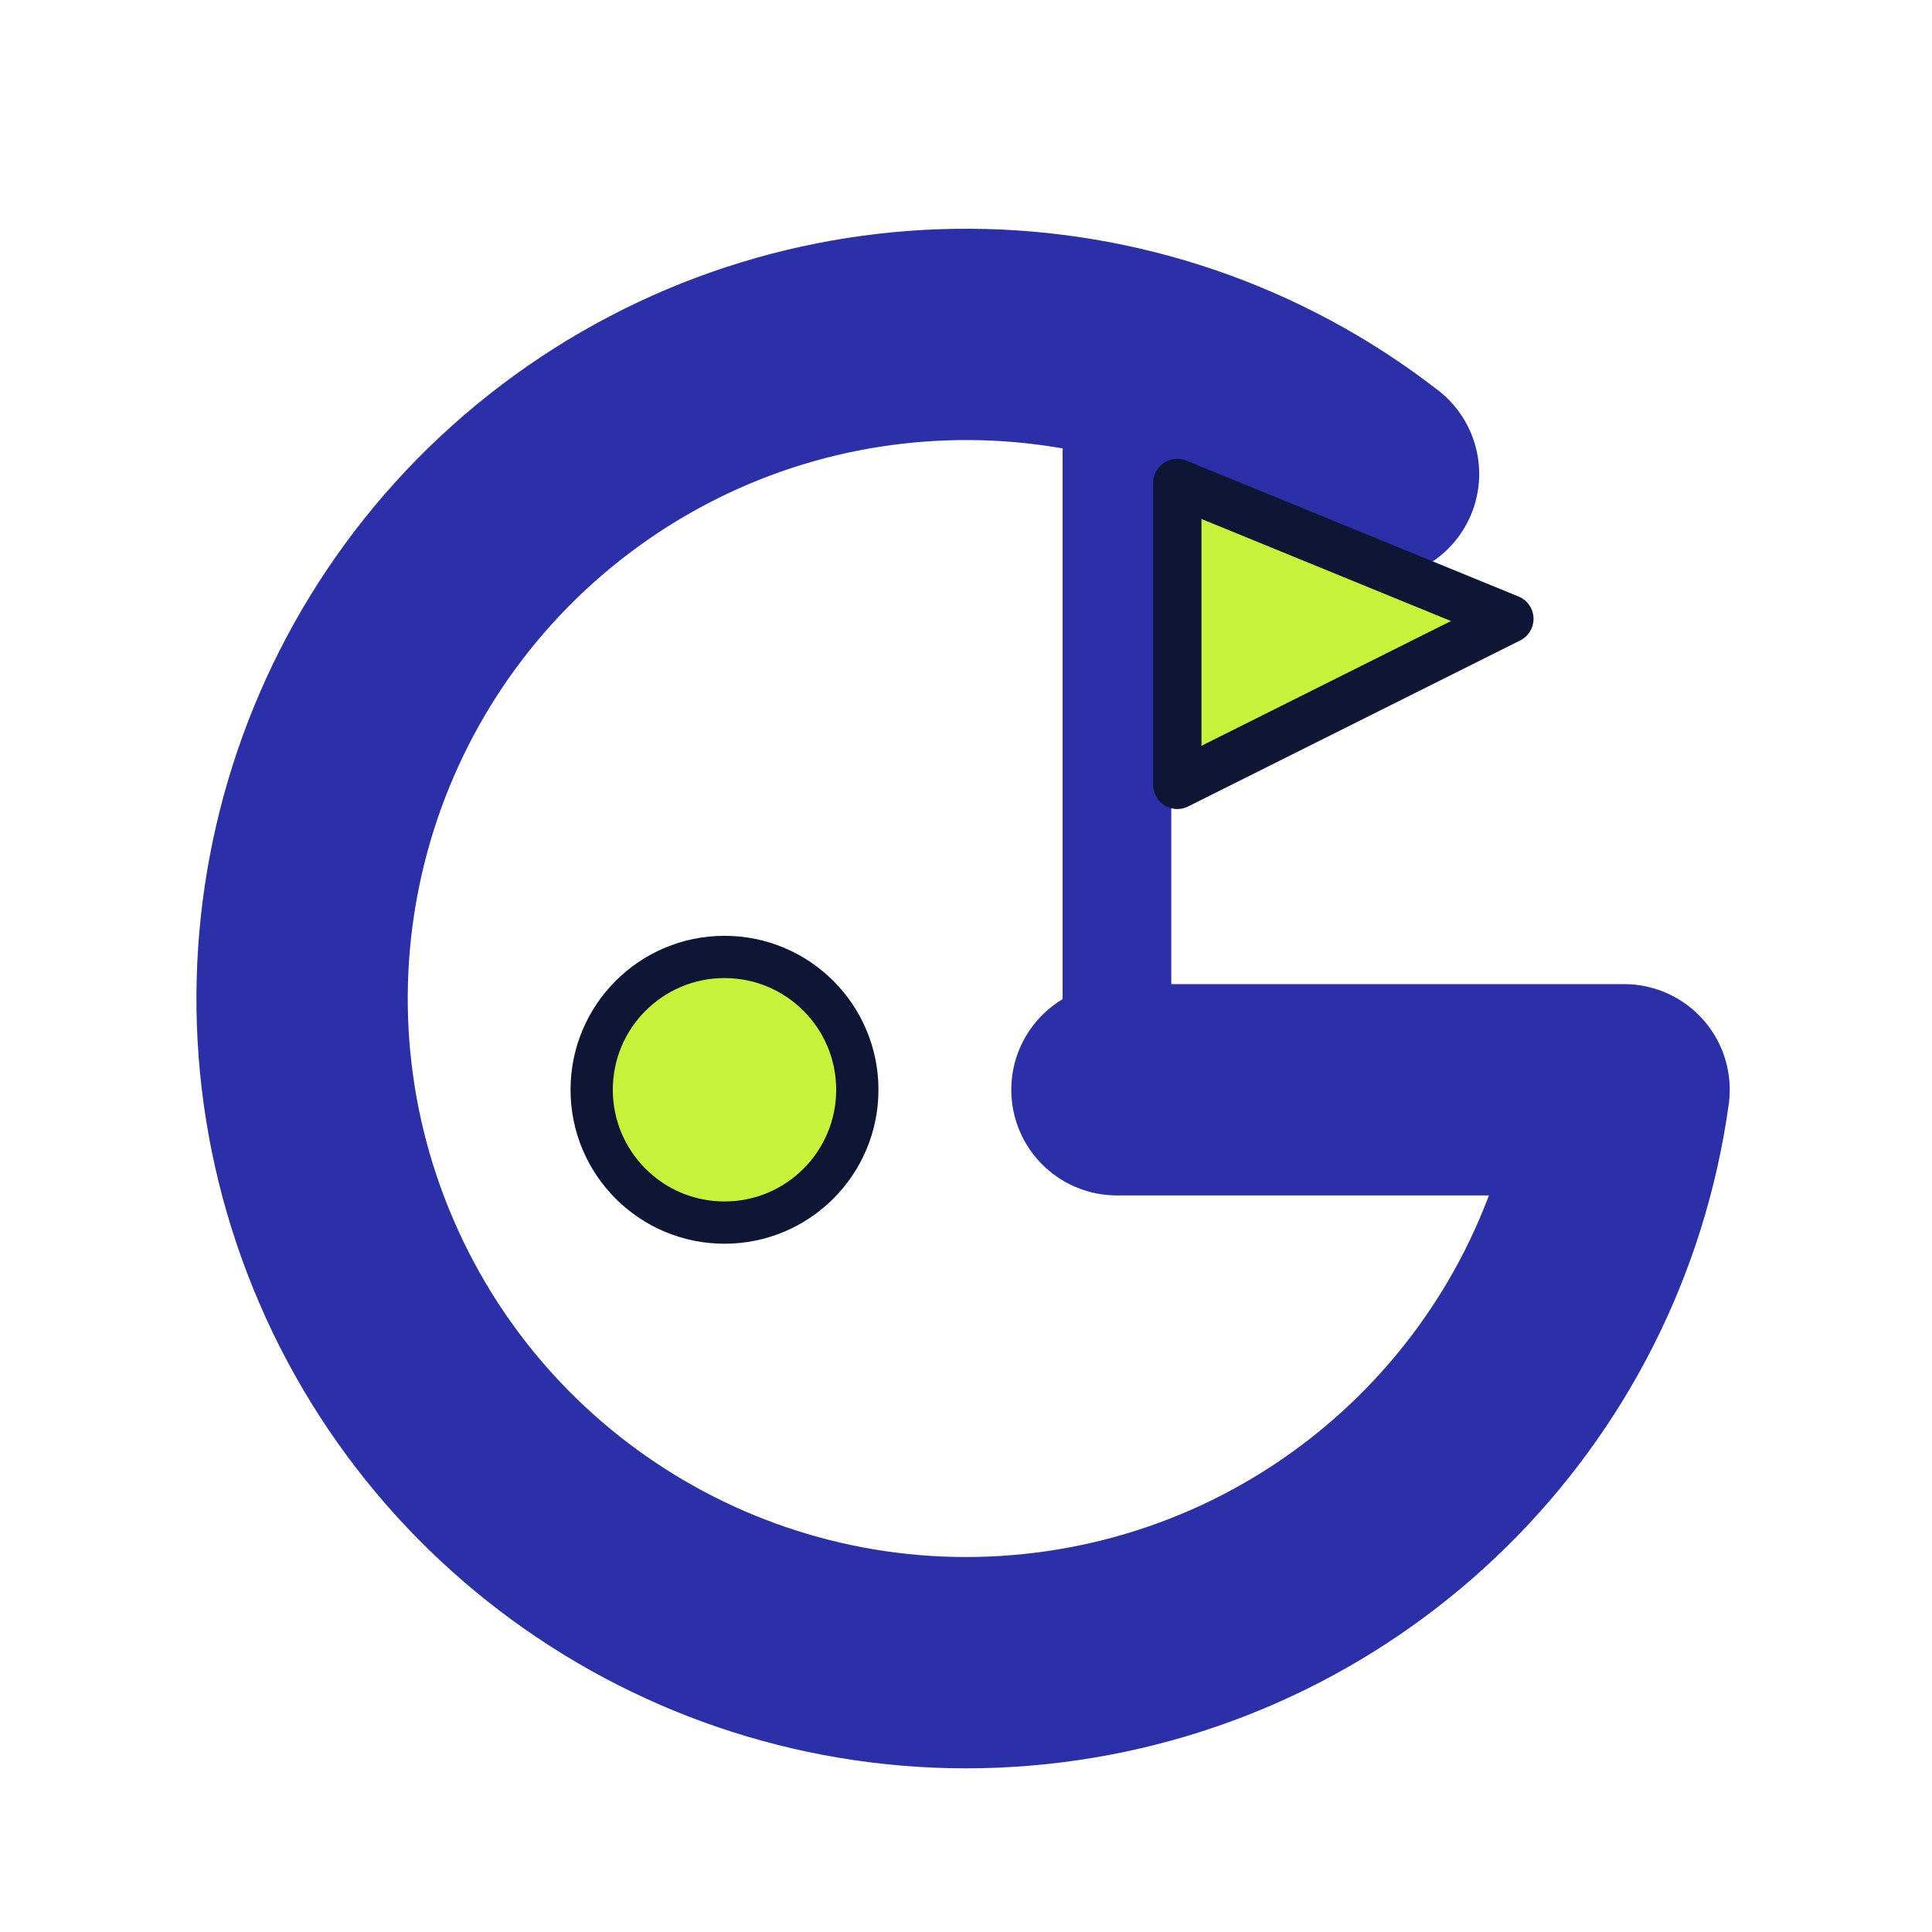
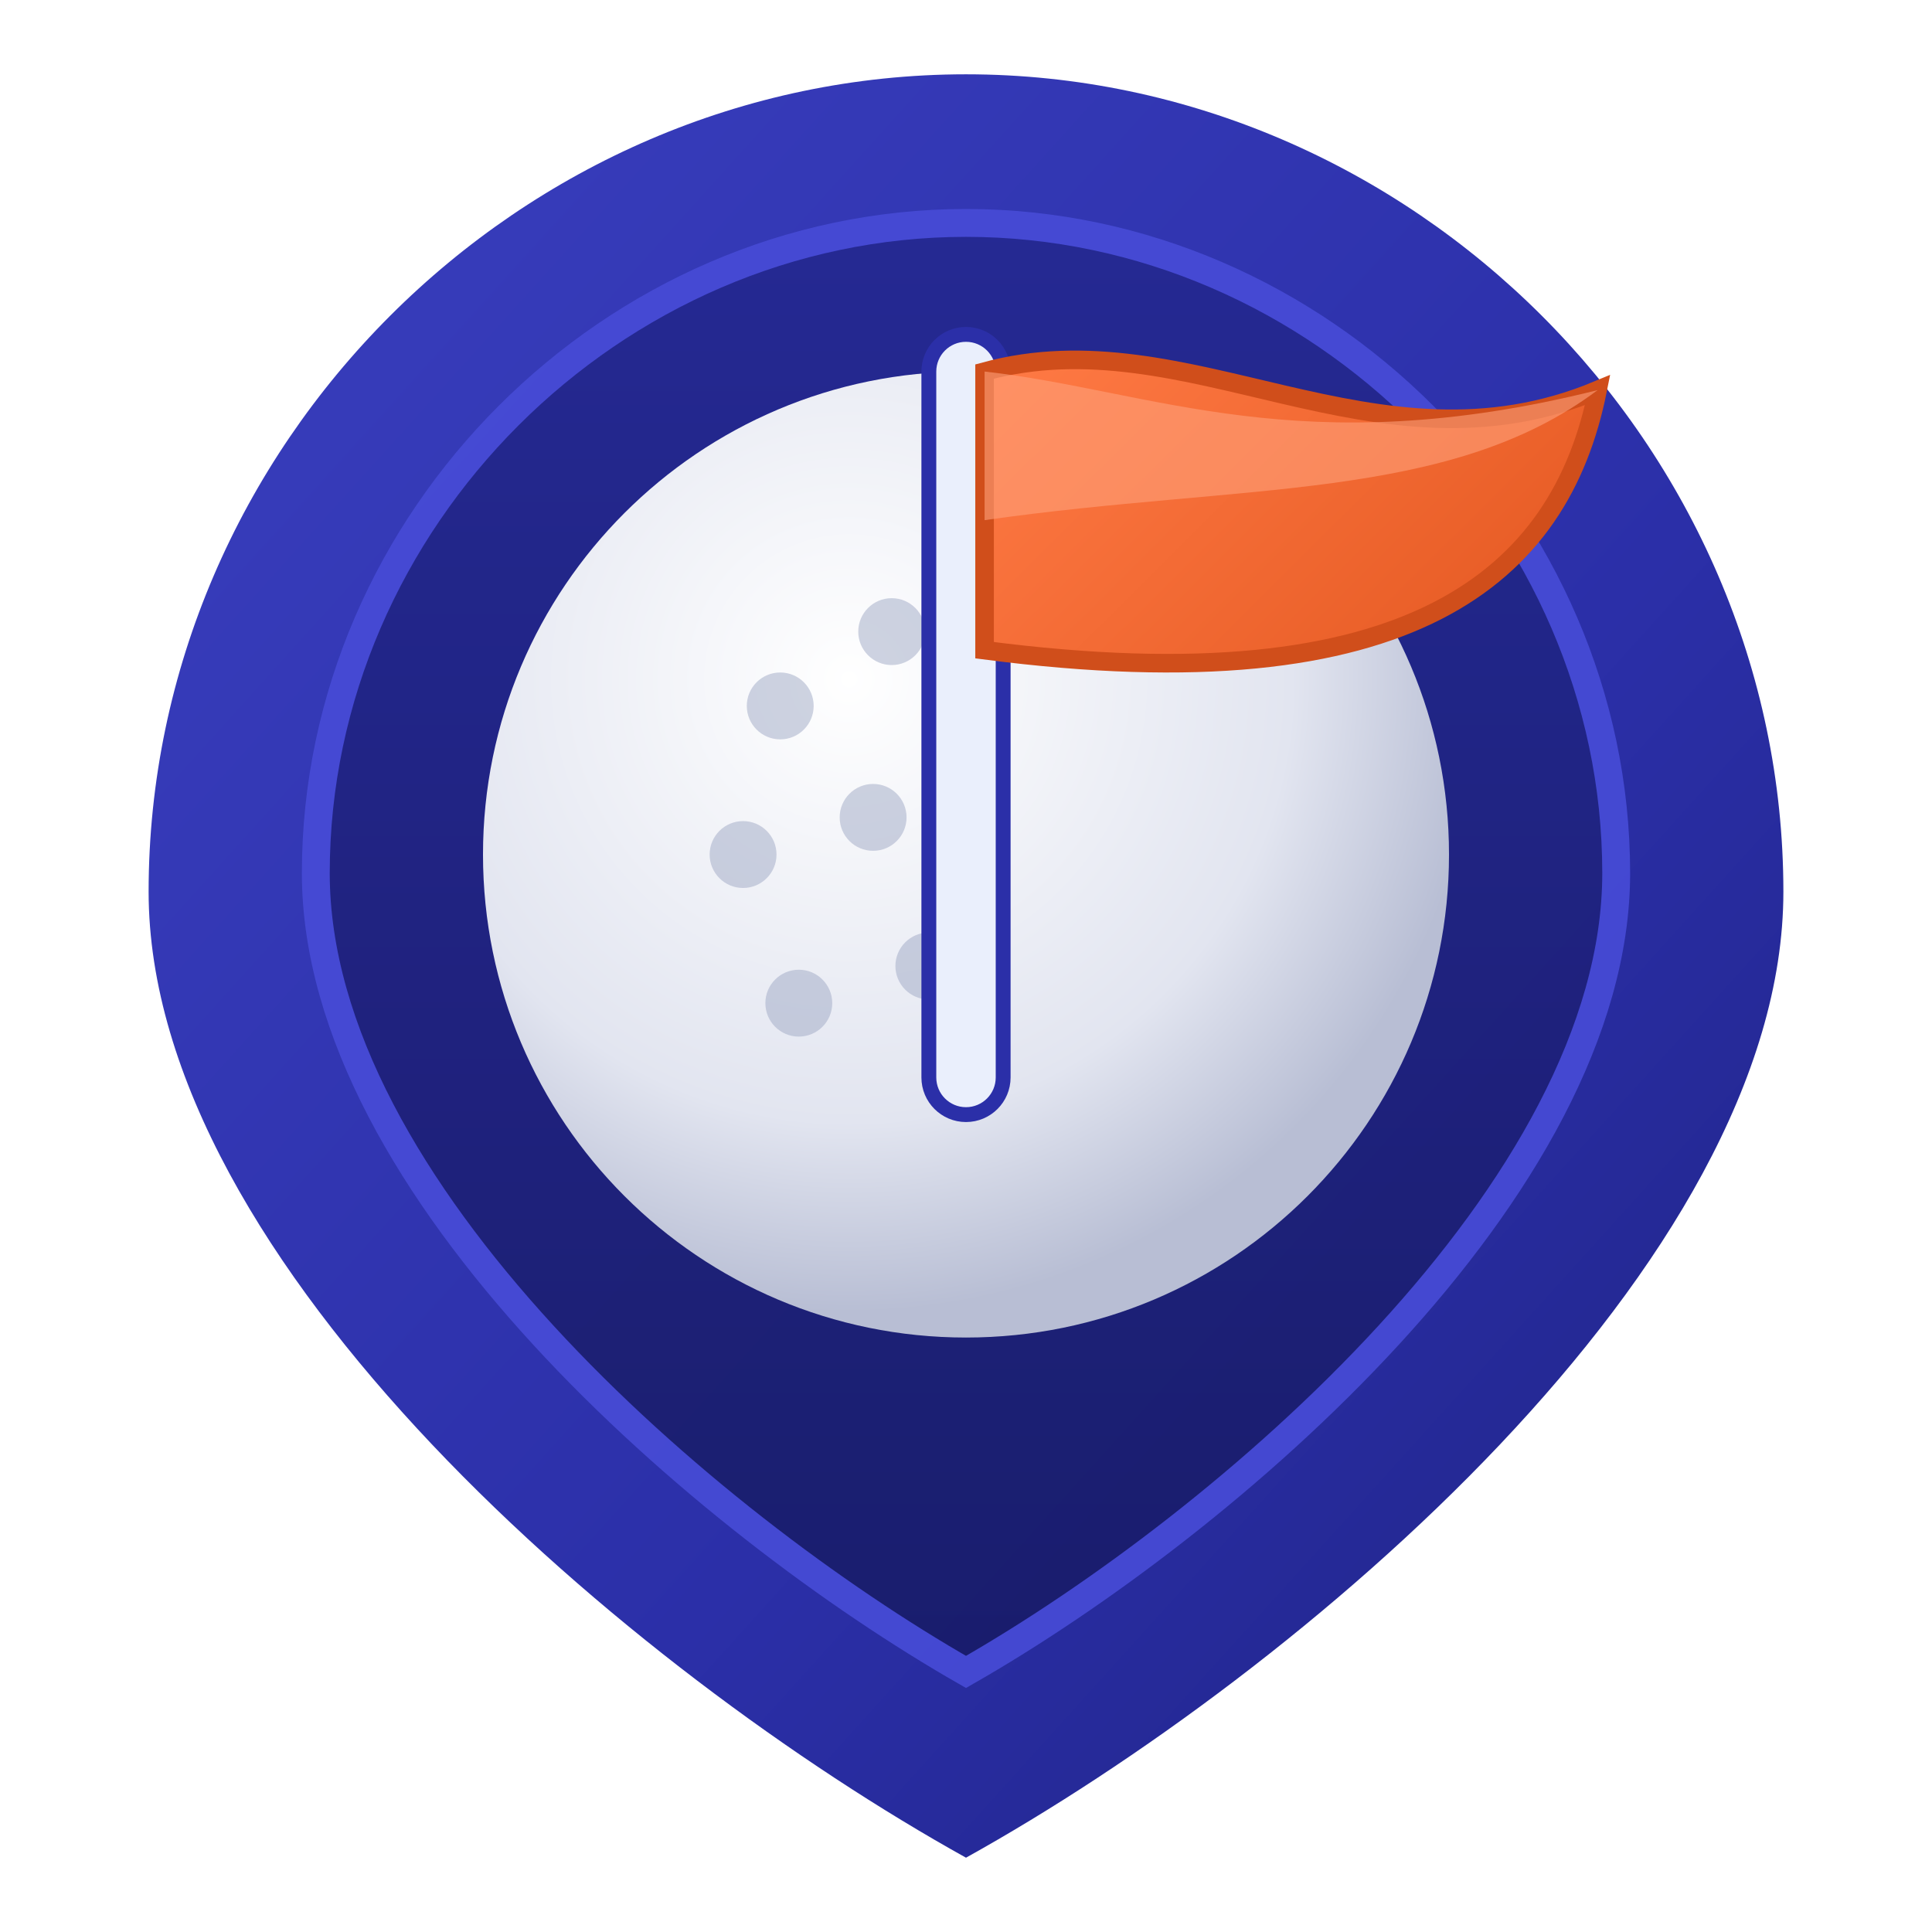
- <svg xmlns="http://www.w3.org/2000/svg" viewBox="0 0 64 64" role="img" aria-label="Golfy">
-   <path d="M45.5 15.7A22 22 0 1 0 53.8 36.1H37" fill="none" stroke="#2B2FA8" stroke-width="7" stroke-linecap="round" stroke-linejoin="round" />
-   <path d="M37 36.1V15" stroke="#2B2FA8" stroke-width="3.6" stroke-linecap="round" />
-   <path d="M39 16 50 20.5 39 26Z" fill="#C7F23A" stroke="#0F1535" stroke-width="1.6" stroke-linejoin="round" />
-   <circle cx="24" cy="36.1" r="4.4" fill="#C7F23A" stroke="#0F1535" stroke-width="1.4" />
+ <svg xmlns="http://www.w3.org/2000/svg" viewBox="-2 0 104 104" role="img" aria-label="Golfy">
+   <defs>
+     <linearGradient id="ma" x1="0" y1="0" x2="1" y2="1">
+       <stop offset="0" stop-color="#3A3FBF" />
+       <stop offset=".6" stop-color="#2B2FA8" />
+       <stop offset="1" stop-color="#1E2282" />
+     </linearGradient>
+     <linearGradient id="mb" x1="0" y1="0" x2="0" y2="1">
+       <stop offset="0" stop-color="#242890" />
+       <stop offset="1" stop-color="#181B68" />
+     </linearGradient>
+     <linearGradient id="mf" x1="0" y1="0" x2="1" y2=".5">
+       <stop offset="0" stop-color="#FF7A45" />
+       <stop offset="1" stop-color="#E85D26" />
+     </linearGradient>
+     <radialGradient id="mc" cx=".38" cy=".32" r=".65">
+       <stop offset="0" stop-color="#fff" />
+       <stop offset=".7" stop-color="#E2E5F0" />
+       <stop offset="1" stop-color="#B8BED4" />
+     </radialGradient>
+   </defs>
+   <path d="M 50 4 C 74 4, 94 24, 94 48 C 94 68, 68 90, 50 100 C 32 90, 6 68, 6 48 C 6 24, 26 4, 50 4 Z" fill="url(#ma)" />
+   <path d="M 50 12 C 69 12, 85 28, 85 47 C 85 64, 64 82, 50 90 C 36 82, 15 64, 15 47 C 15 28, 31 12, 50 12 Z" fill="url(#mb)" stroke="#464BD6" stroke-width="1.5" opacity=".92" />
+   <circle cx="50" cy="46" r="26" fill="url(#mc)" />
+   <g fill="#9EA7C4" opacity=".5">
+     <circle cx="40" cy="38" r="1.8" />
+     <circle cx="46" cy="34" r="1.8" />
+     <circle cx="38" cy="46" r="1.8" />
+     <circle cx="45" cy="44" r="1.8" />
+     <circle cx="41" cy="54" r="1.8" />
+     <circle cx="48" cy="52" r="1.8" />
+   </g>
+   <rect x="48" y="18" width="4" height="42" rx="2" fill="#EAEFFC" stroke="#2B2FA8" stroke-width=".8" />
+   <path d="M 51 20 C 62 17, 72 26, 84 21 C 82 31, 74 38, 51 35 Z" fill="url(#mf)" stroke="#D04E1B" stroke-width="1" />
+   <path d="M 51 20 C 60 21, 68 25, 84 21 C 76 27, 65 26, 51 28 Z" fill="#FFA07A" opacity=".6" />
</svg>
